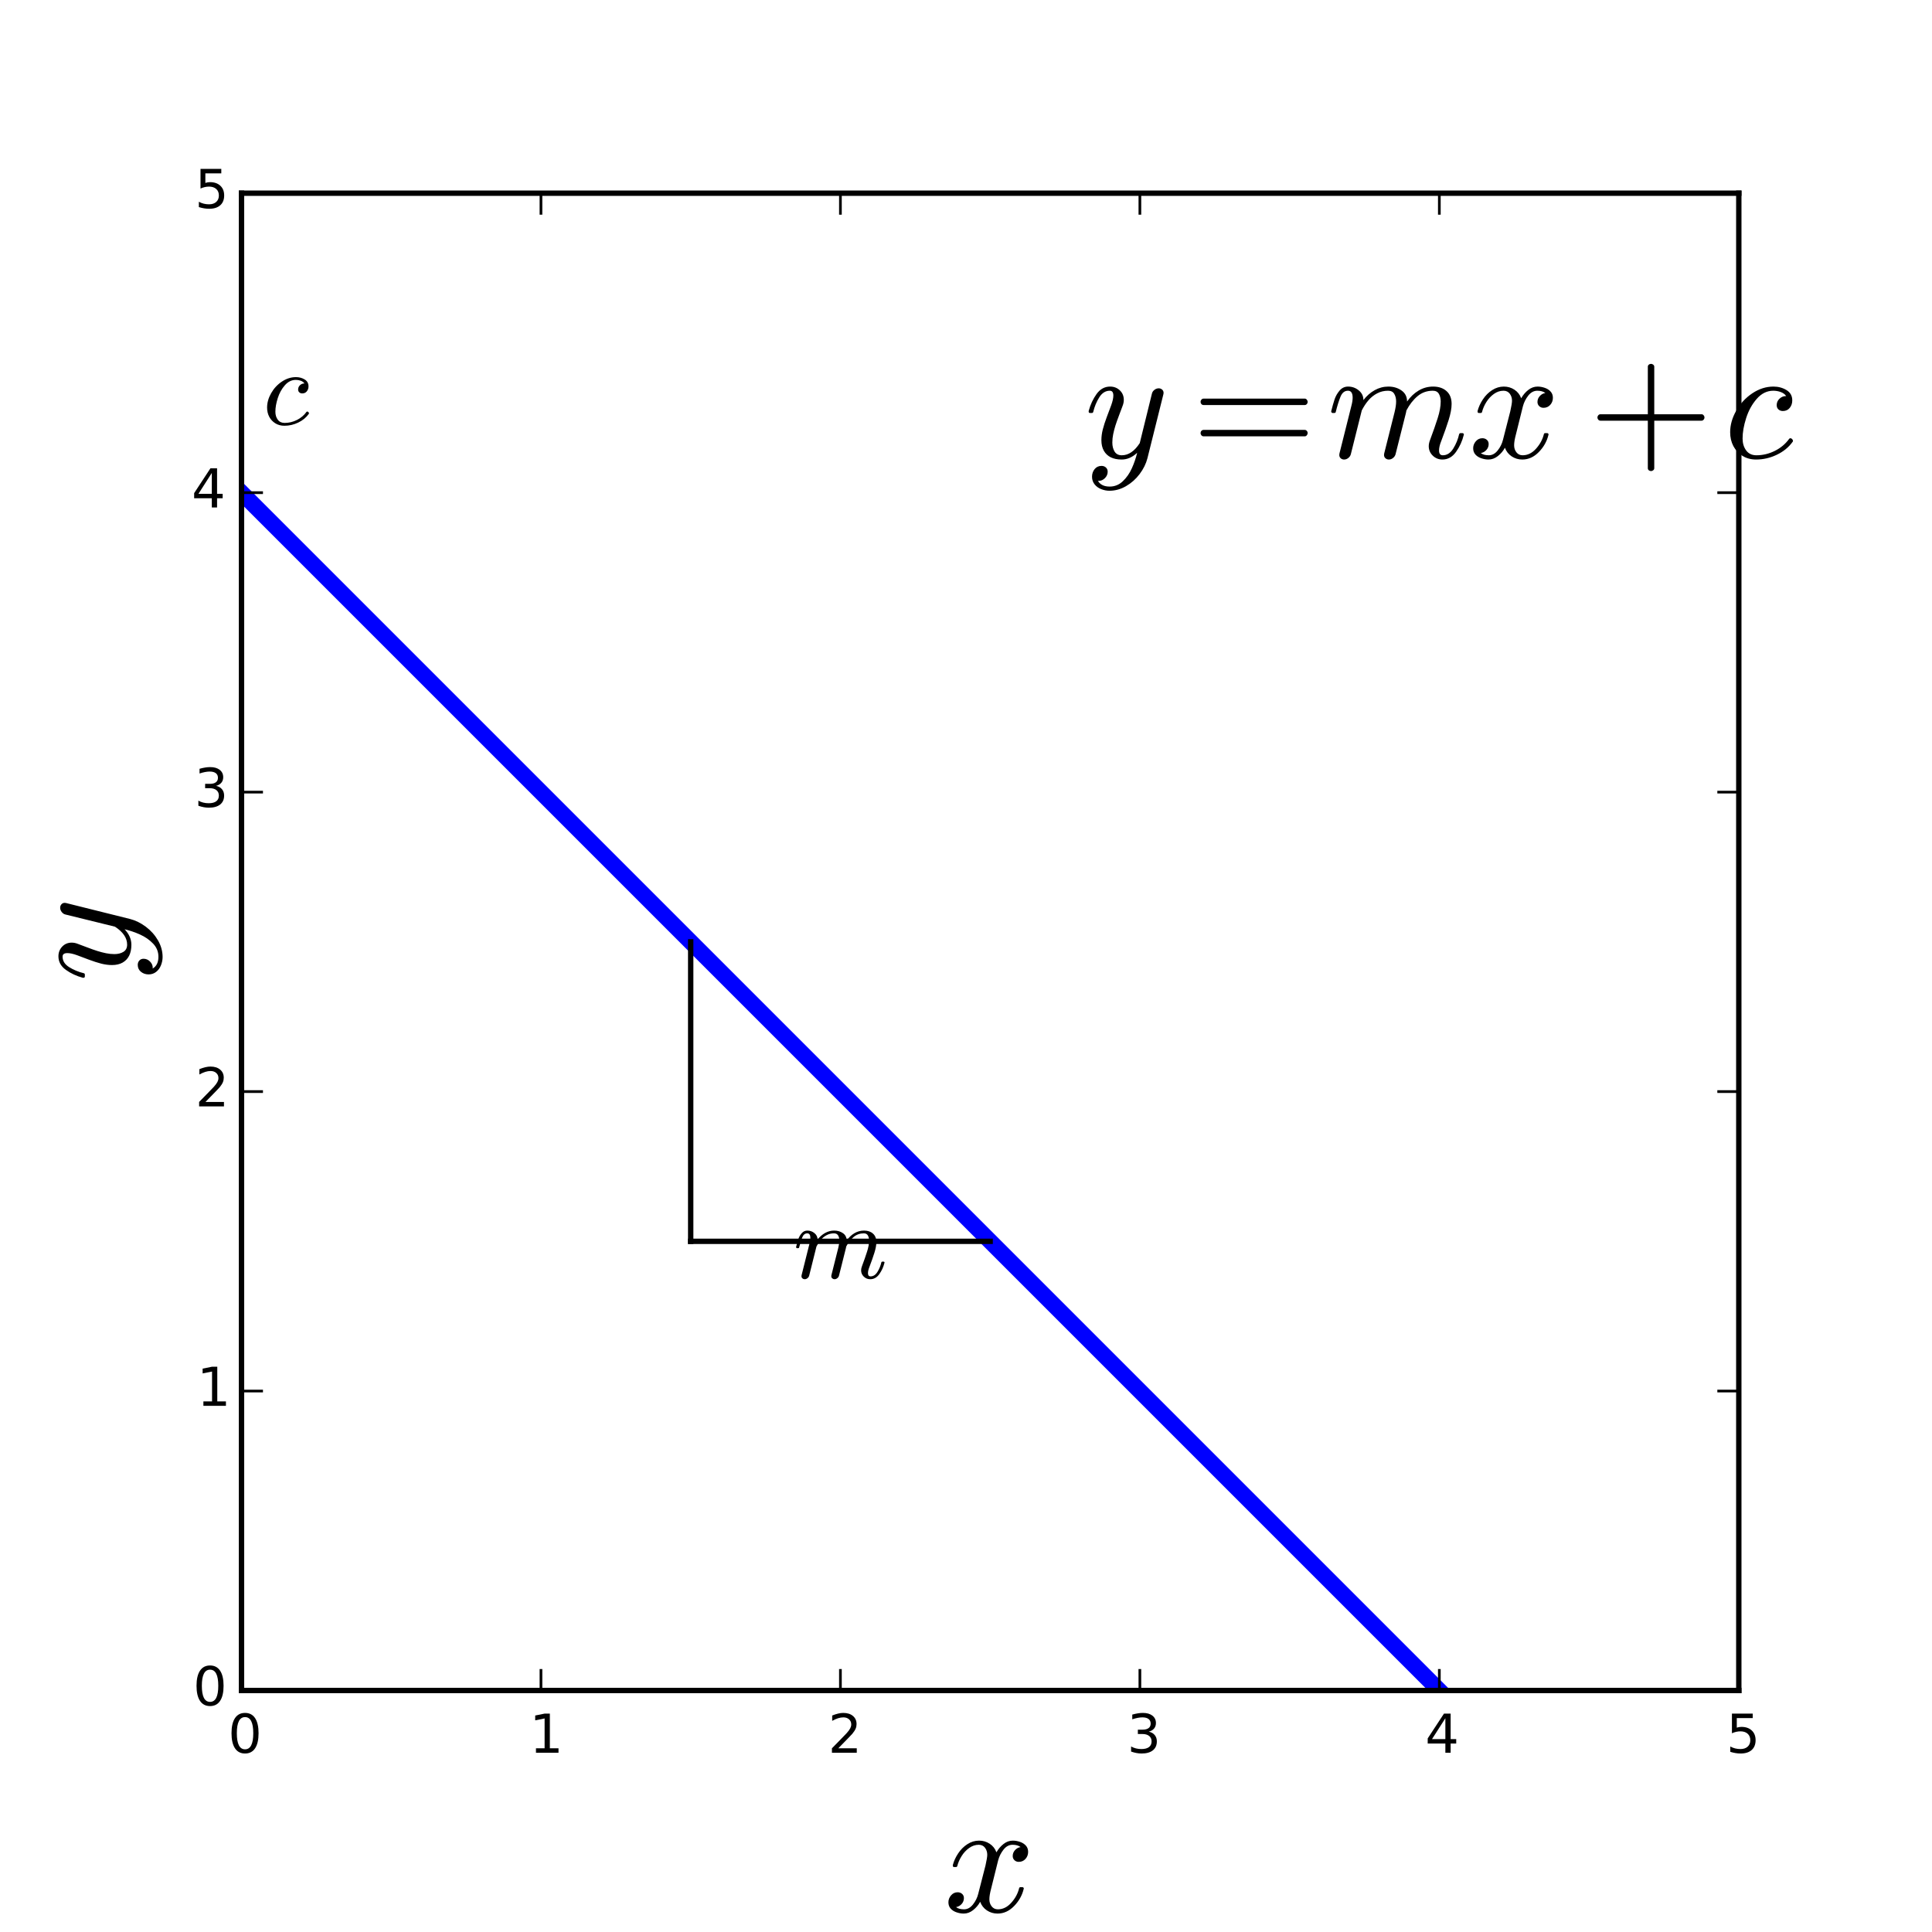
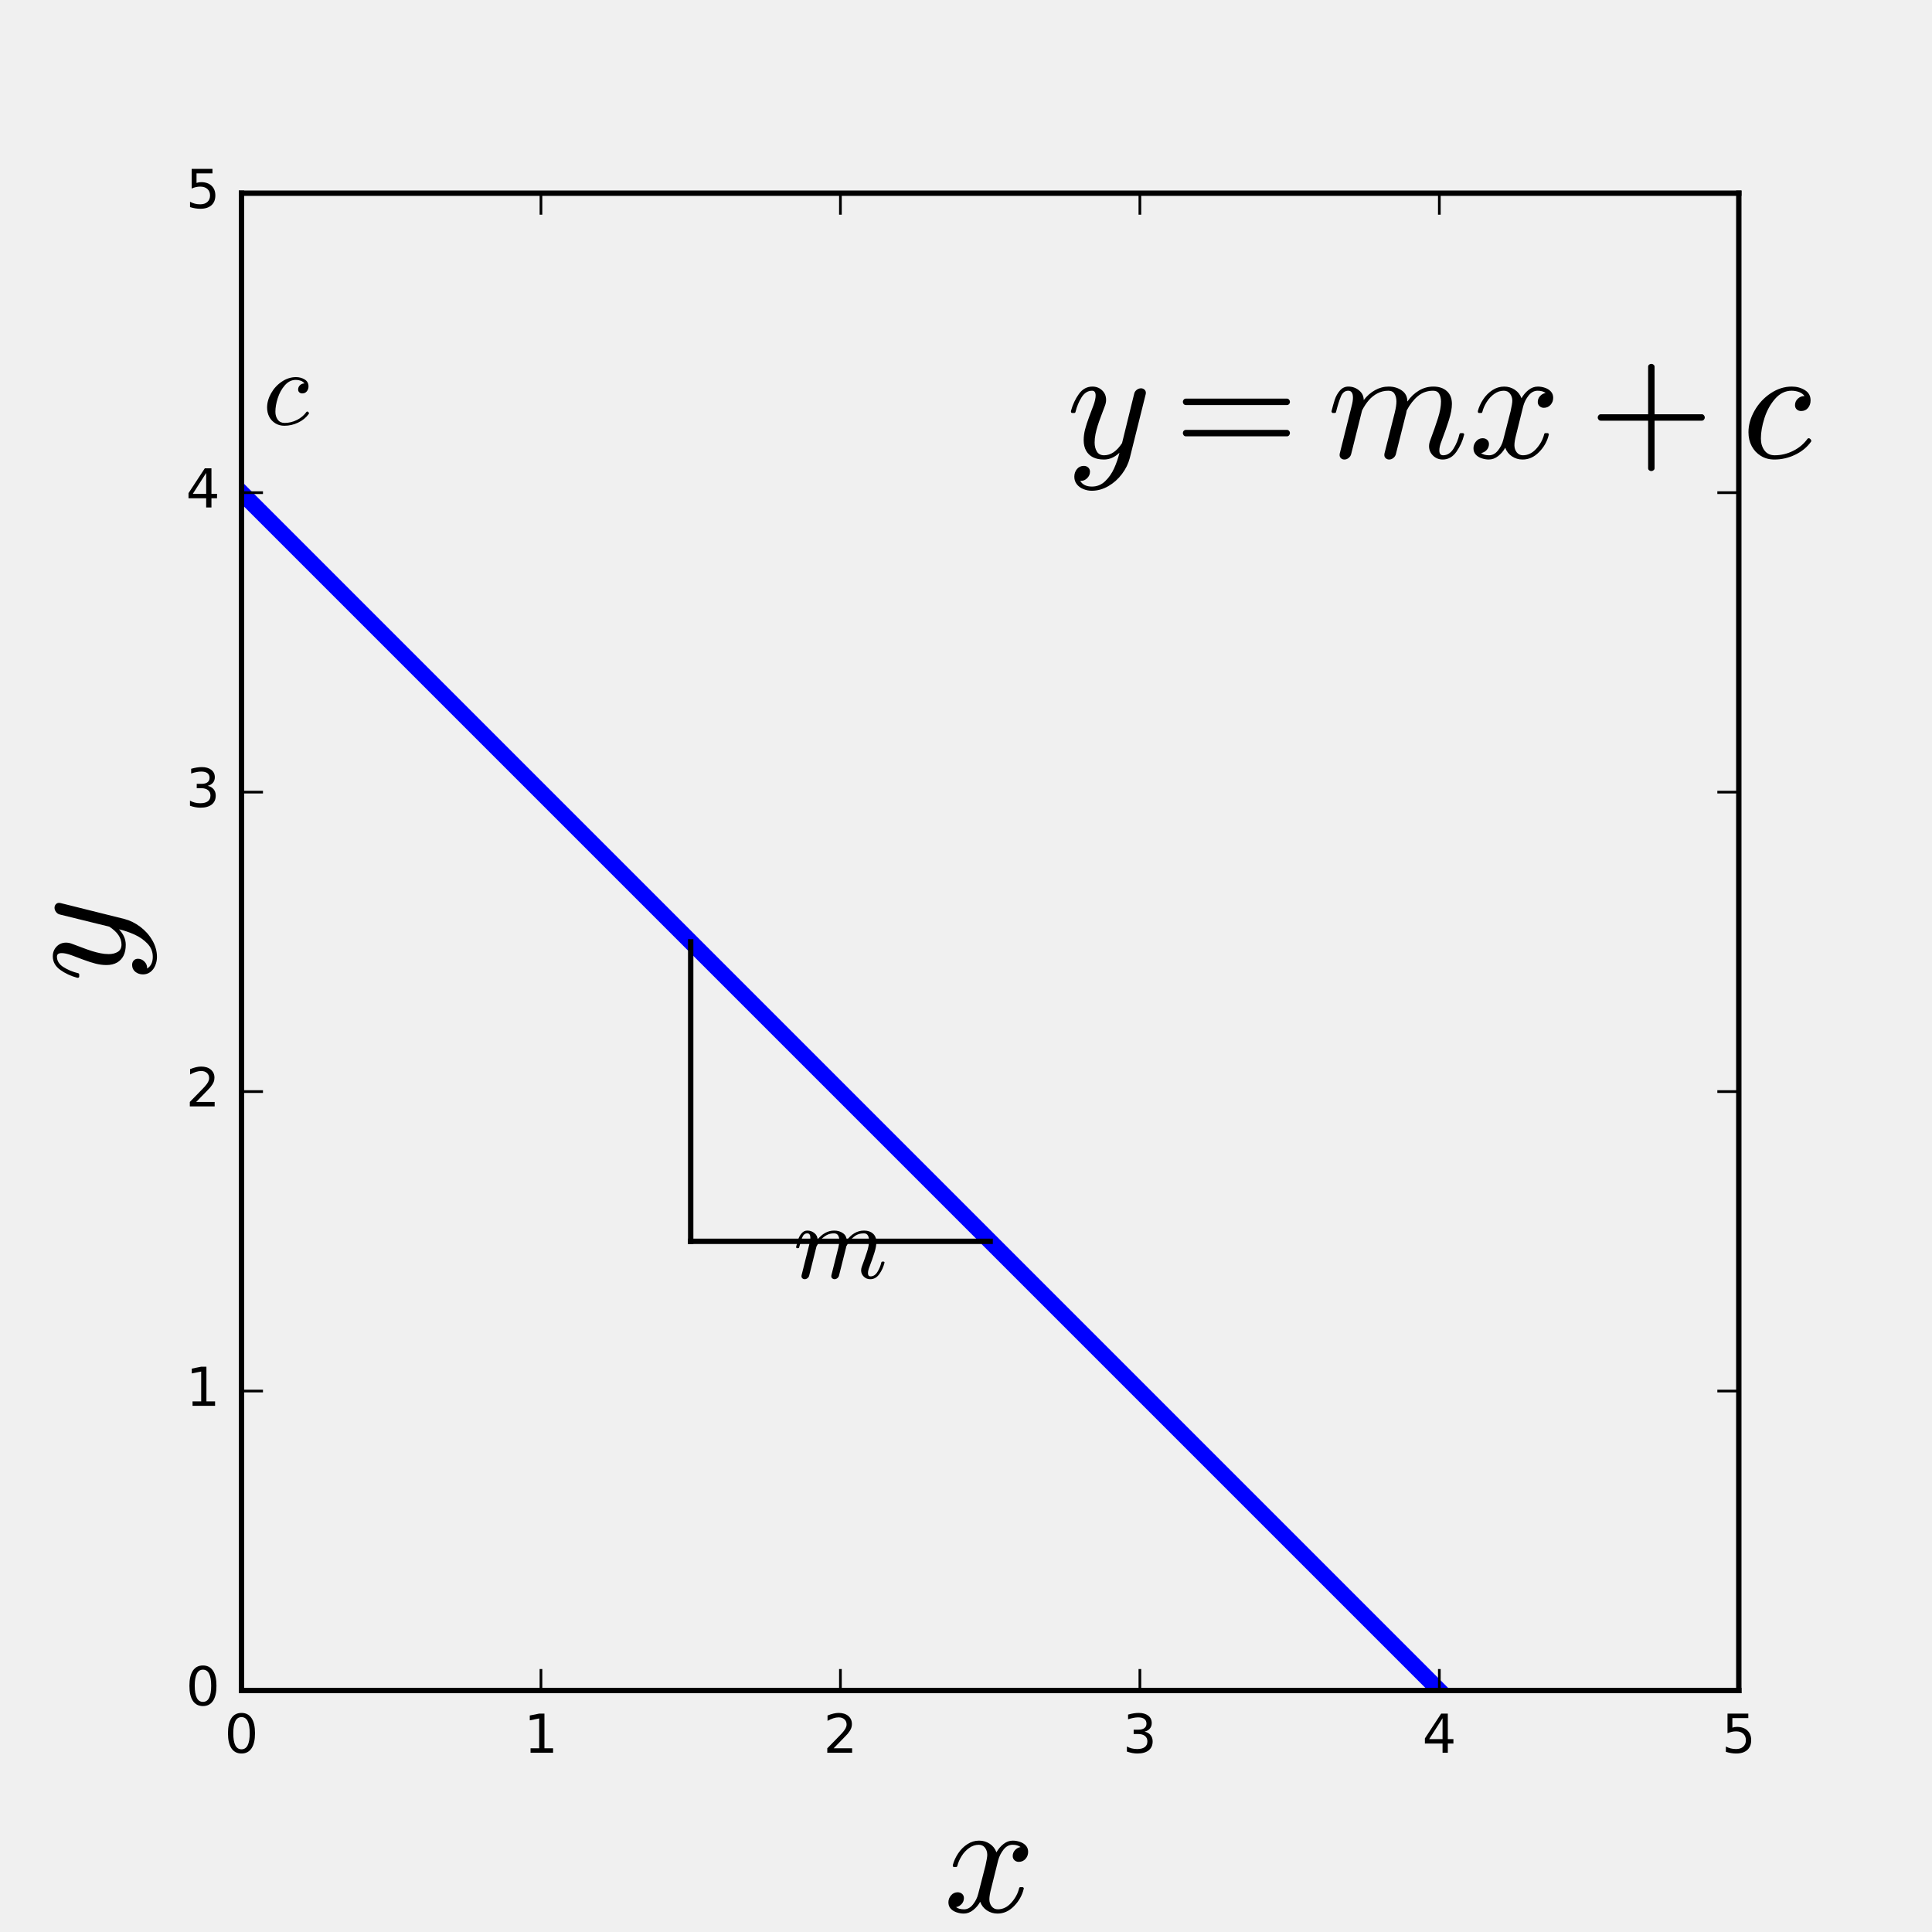
<svg xmlns="http://www.w3.org/2000/svg" xmlns:xlink="http://www.w3.org/1999/xlink" height="360pt" version="1.1" viewBox="0 0 360 360" width="360pt">
  <defs>
    <style type="text/css">
- *{stroke-linecap:butt;stroke-linejoin:round;}
+ *{stroke-linecap:butt;stroke-linejoin:round;stroke-miterlimit:100000;}
  </style>
  </defs>
  <g id="figure_1">
    <g id="patch_1">
-       <path d=" M0 360 L360 360 L360 0 L0 0 z " style="fill:#ffffff;" />
+       <path d="M 0 360  L 360 360  L 360 0  L 0 0  L 0 360  z " style="fill:none;" />
    </g>
    <g id="axes_1">
      <g id="patch_2">
-         <path d=" M45 315 L324 315 L324 36 L45 36 z " style="fill:#ffffff;" />
+         <path d="M 45 315  L 324 315  L 324 36  L 45 36  L 45 315  z " style="fill:none;" />
      </g>
      <g id="line2d_1">
-         <path clip-path="url(#pd0c2820aef)" d=" M45 91.8 L314.2 361" style="fill:none;stroke:#0000ff;stroke-linecap:square;stroke-width:3;" />
+         <path clip-path="url(#pcf782be24f)" d="M 45 91.8  L 314.2 361  " style="fill:none;stroke:#0000ff;stroke-linecap:square;stroke-width:3.0;" />
      </g>
      <g id="line2d_2">
-         <path clip-path="url(#pd0c2820aef)" d=" M128.7 231.3 L184.5 231.3" style="fill:none;stroke:#000000;stroke-linecap:square;" />
+         <path clip-path="url(#pcf782be24f)" d="M 128.7 231.3  L 184.5 231.3  " style="fill:none;stroke:#000000;stroke-linecap:square;" />
      </g>
      <g id="line2d_3">
-         <path clip-path="url(#pd0c2820aef)" d=" M128.7 175.5 L128.7 231.3" style="fill:none;stroke:#000000;stroke-linecap:square;" />
+         <path clip-path="url(#pcf782be24f)" d="M 128.7 175.5  L 128.7 231.3  " style="fill:none;stroke:#000000;stroke-linecap:square;" />
      </g>
      <g id="patch_3">
-         <path d=" M45 315 L45 36" style="fill:none;stroke:#000000;stroke-linecap:square;stroke-linejoin:miter;" />
+         <path d="M 45 315  L 324 315  " style="fill:none;stroke:#000000;stroke-linecap:square;stroke-linejoin:miter;" />
      </g>
      <g id="patch_4">
-         <path d=" M324 315 L324 36" style="fill:none;stroke:#000000;stroke-linecap:square;stroke-linejoin:miter;" />
+         <path d="M 324 315  L 324 36  " style="fill:none;stroke:#000000;stroke-linecap:square;stroke-linejoin:miter;" />
      </g>
      <g id="patch_5">
-         <path d=" M45 36 L324 36" style="fill:none;stroke:#000000;stroke-linecap:square;stroke-linejoin:miter;" />
+         <path d="M 45 36  L 324 36  " style="fill:none;stroke:#000000;stroke-linecap:square;stroke-linejoin:miter;" />
      </g>
      <g id="patch_6">
-         <path d=" M45 315 L324 315" style="fill:none;stroke:#000000;stroke-linecap:square;stroke-linejoin:miter;" />
+         <path d="M 45 315  L 45 36  " style="fill:none;stroke:#000000;stroke-linecap:square;stroke-linejoin:miter;" />
      </g>
      <g id="matplotlib.axis_1">
        <g id="xtick_1">
          <g id="line2d_4">
            <defs>
-               <path d=" M0 0 L0 -4" id="mc7db9fdffb" style="stroke:#000000;stroke-width:0.5;" />
-             </defs>
-             <g>
-               <use style="stroke:#000000;stroke-width:0.5;" x="45.0" xlink:href="#mc7db9fdffb" y="315.0" />
+               <path d="M 0 0  L 0 -4  " id="meb23b47ac5" style="stroke:#000000;stroke-width:0.5;" />
+             </defs>
+             <g>
+               <use style="stroke:#000000;stroke-width:0.5;" x="45.0" xlink:href="#meb23b47ac5" y="315.0" />
            </g>
          </g>
          <g id="line2d_5">
            <defs>
-               <path d=" M0 0 L0 4" id="m5a7d422ac3" style="stroke:#000000;stroke-width:0.5;" />
-             </defs>
-             <g>
-               <use style="stroke:#000000;stroke-width:0.5;" x="45.0" xlink:href="#m5a7d422ac3" y="36.0" />
+               <path d="M 0 0  L 0 4  " id="m208909bb29" style="stroke:#000000;stroke-width:0.5;" />
+             </defs>
+             <g>
+               <use style="stroke:#000000;stroke-width:0.5;" x="45.0" xlink:href="#m208909bb29" y="36.0" />
            </g>
          </g>
          <g id="text_1">
            <defs>
-               <path d=" M31.781 66.406 Q24.172 66.406 20.328 58.906 Q16.5 51.422 16.5 36.375 Q16.5 21.391 20.328 13.891 Q24.172 6.391 31.781 6.391 Q39.453 6.391 43.281 13.891 Q47.125 21.391 47.125 36.375 Q47.125 51.422 43.281 58.906 Q39.453 66.406 31.781 66.406 M31.781 74.219 Q44.047 74.219 50.516 64.516 Q56.984 54.828 56.984 36.375 Q56.984 17.969 50.516 8.266 Q44.047 -1.422 31.781 -1.422 Q19.531 -1.422 13.062 8.266 Q6.594 17.969 6.594 36.375 Q6.594 54.828 13.062 64.516 Q19.531 74.219 31.781 74.219" id="BitstreamVeraSans-Roman-30" />
-             </defs>
-             <g transform="translate(42.48047 326.5984)scale(0.1 -0.1)">
+               <path d="M 31.781 66.406  Q 24.172 66.406 20.328 58.906  Q 16.5 51.422 16.5 36.375  Q 16.5 21.391 20.328 13.891  Q 24.172 6.391 31.781 6.391  Q 39.453 6.391 43.281 13.891  Q 47.125 21.391 47.125 36.375  Q 47.125 51.422 43.281 58.906  Q 39.453 66.406 31.781 66.406  M 31.781 74.219  Q 44.047 74.219 50.516 64.516  Q 56.984 54.828 56.984 36.375  Q 56.984 17.969 50.516 8.266  Q 44.047 -1.422 31.781 -1.422  Q 19.531 -1.422 13.062 8.266  Q 6.594 17.969 6.594 36.375  Q 6.594 54.828 13.062 64.516  Q 19.531 74.219 31.781 74.219  " id="BitstreamVeraSans-Roman-30" />
+             </defs>
+             <g transform="translate(41.81875 326.5984)scale(0.1 -0.1)">
              <use xlink:href="#BitstreamVeraSans-Roman-30" />
            </g>
          </g>
        </g>
        <g id="xtick_2">
          <g id="line2d_6">
            <g>
-               <use style="stroke:#000000;stroke-width:0.5;" x="100.8" xlink:href="#mc7db9fdffb" y="315.0" />
+               <use style="stroke:#000000;stroke-width:0.5;" x="100.8" xlink:href="#meb23b47ac5" y="315.0" />
            </g>
          </g>
          <g id="line2d_7">
            <g>
-               <use style="stroke:#000000;stroke-width:0.5;" x="100.8" xlink:href="#m5a7d422ac3" y="36.0" />
+               <use style="stroke:#000000;stroke-width:0.5;" x="100.8" xlink:href="#m208909bb29" y="36.0" />
            </g>
          </g>
          <g id="text_2">
            <defs>
-               <path d=" M12.406 8.297 L28.516 8.297 L28.516 63.922 L10.984 60.406 L10.984 69.391 L28.422 72.906 L38.281 72.906 L38.281 8.297 L54.391 8.297 L54.391 0 L12.406 0 z " id="BitstreamVeraSans-Roman-31" />
-             </defs>
-             <g transform="translate(98.62969 326.5984)scale(0.1 -0.1)">
+               <path d="M 12.406 8.297  L 28.516 8.297  L 28.516 63.922  L 10.984 60.406  L 10.984 69.391  L 28.422 72.906  L 38.281 72.906  L 38.281 8.297  L 54.391 8.297  L 54.391 0  L 12.406 0  z " id="BitstreamVeraSans-Roman-31" />
+             </defs>
+             <g transform="translate(97.61875 326.5984)scale(0.1 -0.1)">
              <use xlink:href="#BitstreamVeraSans-Roman-31" />
            </g>
          </g>
        </g>
        <g id="xtick_3">
          <g id="line2d_8">
            <g>
-               <use style="stroke:#000000;stroke-width:0.5;" x="156.6" xlink:href="#mc7db9fdffb" y="315.0" />
+               <use style="stroke:#000000;stroke-width:0.5;" x="156.6" xlink:href="#meb23b47ac5" y="315.0" />
            </g>
          </g>
          <g id="line2d_9">
            <g>
-               <use style="stroke:#000000;stroke-width:0.5;" x="156.6" xlink:href="#m5a7d422ac3" y="36.0" />
+               <use style="stroke:#000000;stroke-width:0.5;" x="156.6" xlink:href="#m208909bb29" y="36.0" />
            </g>
          </g>
          <g id="text_3">
            <defs>
-               <path d=" M19.188 8.297 L53.609 8.297 L53.609 0 L7.328 0 L7.328 8.297 Q12.938 14.109 22.625 23.891 Q32.328 33.688 34.812 36.531 Q39.547 41.844 41.422 45.531 Q43.312 49.219 43.312 52.781 Q43.312 58.594 39.234 62.25 Q35.156 65.922 28.609 65.922 Q23.969 65.922 18.812 64.312 Q13.672 62.703 7.812 59.422 L7.812 69.391 Q13.766 71.781 18.938 73 Q24.125 74.219 28.422 74.219 Q39.75 74.219 46.484 68.547 Q53.219 62.891 53.219 53.422 Q53.219 48.922 51.531 44.891 Q49.859 40.875 45.406 35.406 Q44.188 33.984 37.641 27.219 Q31.109 20.453 19.188 8.297" id="BitstreamVeraSans-Roman-32" />
-             </defs>
-             <g transform="translate(154.2859 326.5984)scale(0.1 -0.1)">
+               <path d="M 19.188 8.297  L 53.609 8.297  L 53.609 0  L 7.328 0  L 7.328 8.297  Q 12.938 14.109 22.625 23.891  Q 32.328 33.688 34.812 36.531  Q 39.547 41.844 41.422 45.531  Q 43.312 49.219 43.312 52.781  Q 43.312 58.594 39.234 62.25  Q 35.156 65.922 28.609 65.922  Q 23.969 65.922 18.812 64.312  Q 13.672 62.703 7.812 59.422  L 7.812 69.391  Q 13.766 71.781 18.938 73  Q 24.125 74.219 28.422 74.219  Q 39.75 74.219 46.484 68.547  Q 53.219 62.891 53.219 53.422  Q 53.219 48.922 51.531 44.891  Q 49.859 40.875 45.406 35.406  Q 44.188 33.984 37.641 27.219  Q 31.109 20.453 19.188 8.297  " id="BitstreamVeraSans-Roman-32" />
+             </defs>
+             <g transform="translate(153.4187 326.5984)scale(0.1 -0.1)">
              <use xlink:href="#BitstreamVeraSans-Roman-32" />
            </g>
          </g>
        </g>
        <g id="xtick_4">
          <g id="line2d_10">
            <g>
-               <use style="stroke:#000000;stroke-width:0.5;" x="212.4" xlink:href="#mc7db9fdffb" y="315.0" />
+               <use style="stroke:#000000;stroke-width:0.5;" x="212.4" xlink:href="#meb23b47ac5" y="315.0" />
            </g>
          </g>
          <g id="line2d_11">
            <g>
-               <use style="stroke:#000000;stroke-width:0.5;" x="212.4" xlink:href="#m5a7d422ac3" y="36.0" />
+               <use style="stroke:#000000;stroke-width:0.5;" x="212.4" xlink:href="#m208909bb29" y="36.0" />
            </g>
          </g>
          <g id="text_4">
            <defs>
-               <path d=" M40.578 39.312 Q47.656 37.797 51.625 33 Q55.609 28.219 55.609 21.188 Q55.609 10.406 48.188 4.484 Q40.766 -1.422 27.094 -1.422 Q22.516 -1.422 17.656 -0.516 Q12.797 0.391 7.625 2.203 L7.625 11.719 Q11.719 9.328 16.594 8.109 Q21.484 6.891 26.812 6.891 Q36.078 6.891 40.938 10.547 Q45.797 14.203 45.797 21.188 Q45.797 27.641 41.281 31.266 Q36.766 34.906 28.719 34.906 L20.219 34.906 L20.219 43.016 L29.109 43.016 Q36.375 43.016 40.234 45.922 Q44.094 48.828 44.094 54.297 Q44.094 59.906 40.109 62.906 Q36.141 65.922 28.719 65.922 Q24.656 65.922 20.016 65.031 Q15.375 64.156 9.812 62.312 L9.812 71.094 Q15.438 72.656 20.344 73.438 Q25.25 74.219 29.594 74.219 Q40.828 74.219 47.359 69.109 Q53.906 64.016 53.906 55.328 Q53.906 49.266 50.438 45.094 Q46.969 40.922 40.578 39.312" id="BitstreamVeraSans-Roman-33" />
-             </defs>
-             <g transform="translate(210.0008 326.5984)scale(0.1 -0.1)">
+               <path d="M 40.578 39.312  Q 47.656 37.797 51.625 33  Q 55.609 28.219 55.609 21.188  Q 55.609 10.406 48.188 4.484  Q 40.766 -1.422 27.094 -1.422  Q 22.516 -1.422 17.656 -0.516  Q 12.797 0.391 7.625 2.203  L 7.625 11.719  Q 11.719 9.328 16.594 8.109  Q 21.484 6.891 26.812 6.891  Q 36.078 6.891 40.938 10.547  Q 45.797 14.203 45.797 21.188  Q 45.797 27.641 41.281 31.266  Q 36.766 34.906 28.719 34.906  L 20.219 34.906  L 20.219 43.016  L 29.109 43.016  Q 36.375 43.016 40.234 45.922  Q 44.094 48.828 44.094 54.297  Q 44.094 59.906 40.109 62.906  Q 36.141 65.922 28.719 65.922  Q 24.656 65.922 20.016 65.031  Q 15.375 64.156 9.812 62.312  L 9.812 71.094  Q 15.438 72.656 20.344 73.438  Q 25.25 74.219 29.594 74.219  Q 40.828 74.219 47.359 69.109  Q 53.906 64.016 53.906 55.328  Q 53.906 49.266 50.438 45.094  Q 46.969 40.922 40.578 39.312  " id="BitstreamVeraSans-Roman-33" />
+             </defs>
+             <g transform="translate(209.2188 326.5984)scale(0.1 -0.1)">
              <use xlink:href="#BitstreamVeraSans-Roman-33" />
            </g>
          </g>
        </g>
        <g id="xtick_5">
          <g id="line2d_12">
            <g>
-               <use style="stroke:#000000;stroke-width:0.5;" x="268.2" xlink:href="#mc7db9fdffb" y="315.0" />
+               <use style="stroke:#000000;stroke-width:0.5;" x="268.2" xlink:href="#meb23b47ac5" y="315.0" />
            </g>
          </g>
          <g id="line2d_13">
            <g>
-               <use style="stroke:#000000;stroke-width:0.5;" x="268.2" xlink:href="#m5a7d422ac3" y="36.0" />
+               <use style="stroke:#000000;stroke-width:0.5;" x="268.2" xlink:href="#m208909bb29" y="36.0" />
            </g>
          </g>
          <g id="text_5">
            <defs>
-               <path d=" M37.797 64.312 L12.891 25.391 L37.797 25.391 z  M35.203 72.906 L47.609 72.906 L47.609 25.391 L58.016 25.391 L58.016 17.188 L47.609 17.188 L47.609 0 L37.797 0 L37.797 17.188 L4.891 17.188 L4.891 26.703 z " id="BitstreamVeraSans-Roman-34" />
-             </defs>
-             <g transform="translate(265.5437 326.5984)scale(0.1 -0.1)">
+               <path d="M 37.797 64.312  L 12.891 25.391  L 37.797 25.391  z M 35.203 72.906  L 47.609 72.906  L 47.609 25.391  L 58.016 25.391  L 58.016 17.188  L 47.609 17.188  L 47.609 0  L 37.797 0  L 37.797 17.188  L 4.891 17.188  L 4.891 26.703  z " id="BitstreamVeraSans-Roman-34" />
+             </defs>
+             <g transform="translate(265.0188 326.5984)scale(0.1 -0.1)">
              <use xlink:href="#BitstreamVeraSans-Roman-34" />
            </g>
          </g>
        </g>
        <g id="xtick_6">
          <g id="line2d_14">
            <g>
-               <use style="stroke:#000000;stroke-width:0.5;" x="324.0" xlink:href="#mc7db9fdffb" y="315.0" />
+               <use style="stroke:#000000;stroke-width:0.5;" x="324.0" xlink:href="#meb23b47ac5" y="315.0" />
            </g>
          </g>
          <g id="line2d_15">
            <g>
-               <use style="stroke:#000000;stroke-width:0.5;" x="324.0" xlink:href="#m5a7d422ac3" y="36.0" />
+               <use style="stroke:#000000;stroke-width:0.5;" x="324.0" xlink:href="#m208909bb29" y="36.0" />
            </g>
          </g>
          <g id="text_6">
            <defs>
-               <path d=" M10.797 72.906 L49.516 72.906 L49.516 64.594 L19.828 64.594 L19.828 46.734 Q21.969 47.469 24.109 47.828 Q26.266 48.188 28.422 48.188 Q40.625 48.188 47.75 41.5 Q54.891 34.812 54.891 23.391 Q54.891 11.625 47.562 5.094 Q40.234 -1.422 26.906 -1.422 Q22.312 -1.422 17.547 -0.641 Q12.797 0.141 7.719 1.703 L7.719 11.625 Q12.109 9.234 16.797 8.062 Q21.484 6.891 26.703 6.891 Q35.156 6.891 40.078 11.328 Q45.016 15.766 45.016 23.391 Q45.016 31 40.078 35.438 Q35.156 39.891 26.703 39.891 Q22.75 39.891 18.812 39.016 Q14.891 38.141 10.797 36.281 z " id="BitstreamVeraSans-Roman-35" />
-             </defs>
-             <g transform="translate(321.6414 326.5984)scale(0.1 -0.1)">
+               <path d="M 10.797 72.906  L 49.516 72.906  L 49.516 64.594  L 19.828 64.594  L 19.828 46.734  Q 21.969 47.469 24.109 47.828  Q 26.266 48.188 28.422 48.188  Q 40.625 48.188 47.75 41.5  Q 54.891 34.812 54.891 23.391  Q 54.891 11.625 47.562 5.094  Q 40.234 -1.422 26.906 -1.422  Q 22.312 -1.422 17.547 -0.641  Q 12.797 0.141 7.719 1.703  L 7.719 11.625  Q 12.109 9.234 16.797 8.062  Q 21.484 6.891 26.703 6.891  Q 35.156 6.891 40.078 11.328  Q 45.016 15.766 45.016 23.391  Q 45.016 31 40.078 35.438  Q 35.156 39.891 26.703 39.891  Q 22.75 39.891 18.812 39.016  Q 14.891 38.141 10.797 36.281  z " id="BitstreamVeraSans-Roman-35" />
+             </defs>
+             <g transform="translate(320.8188 326.5984)scale(0.1 -0.1)">
              <use xlink:href="#BitstreamVeraSans-Roman-35" />
            </g>
          </g>
        </g>
        <g id="text_7">
          <defs>
-             <path d=" M7.812 2.875 Q9.578 1.516 12.797 1.516 Q15.922 1.516 18.312 4.516 Q20.703 7.516 21.578 11.078 L26.125 28.812 Q27.203 33.641 27.203 35.406 Q27.203 37.891 25.812 39.75 Q24.422 41.609 21.922 41.609 Q18.75 41.609 15.969 39.625 Q13.188 37.641 11.281 34.594 Q9.375 31.547 8.594 28.422 Q8.406 27.781 7.812 27.781 L6.594 27.781 Q5.812 27.781 5.812 28.719 L5.812 29 Q6.781 32.719 9.125 36.25 Q11.469 39.797 14.859 41.984 Q18.266 44.188 22.125 44.188 Q25.781 44.188 28.734 42.234 Q31.688 40.281 32.906 36.922 Q34.625 39.984 37.281 42.078 Q39.938 44.188 43.109 44.188 Q45.266 44.188 47.5 43.422 Q49.75 42.672 51.172 41.109 Q52.594 39.547 52.594 37.203 Q52.594 34.672 50.953 32.828 Q49.312 31 46.781 31 Q45.172 31 44.094 32.031 Q43.016 33.062 43.016 34.625 Q43.016 36.719 44.453 38.297 Q45.906 39.891 47.906 40.188 Q46.094 41.609 42.922 41.609 Q39.703 41.609 37.328 38.625 Q34.969 35.641 33.984 31.984 L29.594 14.312 Q28.516 10.297 28.516 7.719 Q28.516 5.172 29.953 3.344 Q31.391 1.516 33.797 1.516 Q38.484 1.516 42.156 5.641 Q45.844 9.766 47.016 14.703 Q47.219 15.281 47.797 15.281 L49.031 15.281 Q49.422 15.281 49.656 15.016 Q49.906 14.75 49.906 14.406 Q49.906 14.312 49.812 14.109 Q48.391 8.156 43.844 3.516 Q39.312 -1.125 33.594 -1.125 Q29.938 -1.125 26.984 0.844 Q24.031 2.828 22.797 6.203 Q21.234 3.266 18.469 1.062 Q15.719 -1.125 12.594 -1.125 Q10.453 -1.125 8.172 -0.359 Q5.906 0.391 4.484 1.953 Q3.078 3.516 3.078 5.906 Q3.078 8.25 4.703 10.172 Q6.344 12.109 8.797 12.109 Q10.453 12.109 11.578 11.109 Q12.703 10.109 12.703 8.5 Q12.703 6.391 11.297 4.828 Q9.906 3.266 7.812 2.875" id="Cmmi10-78" />
+             <path d="M 7.812 2.875  Q 9.578 1.516 12.797 1.516  Q 15.922 1.516 18.312 4.516  Q 20.703 7.516 21.578 11.078  L 26.125 28.812  Q 27.203 33.641 27.203 35.406  Q 27.203 37.891 25.812 39.75  Q 24.422 41.609 21.922 41.609  Q 18.75 41.609 15.969 39.625  Q 13.188 37.641 11.281 34.594  Q 9.375 31.547 8.594 28.422  Q 8.406 27.781 7.812 27.781  L 6.594 27.781  Q 5.812 27.781 5.812 28.719  L 5.812 29  Q 6.781 32.719 9.125 36.25  Q 11.469 39.797 14.859 41.984  Q 18.266 44.188 22.125 44.188  Q 25.781 44.188 28.734 42.234  Q 31.688 40.281 32.906 36.922  Q 34.625 39.984 37.281 42.078  Q 39.938 44.188 43.109 44.188  Q 45.266 44.188 47.5 43.422  Q 49.75 42.672 51.172 41.109  Q 52.594 39.547 52.594 37.203  Q 52.594 34.672 50.953 32.828  Q 49.312 31 46.781 31  Q 45.172 31 44.094 32.031  Q 43.016 33.062 43.016 34.625  Q 43.016 36.719 44.453 38.297  Q 45.906 39.891 47.906 40.188  Q 46.094 41.609 42.922 41.609  Q 39.703 41.609 37.328 38.625  Q 34.969 35.641 33.984 31.984  L 29.594 14.312  Q 28.516 10.297 28.516 7.719  Q 28.516 5.172 29.953 3.344  Q 31.391 1.516 33.797 1.516  Q 38.484 1.516 42.156 5.641  Q 45.844 9.766 47.016 14.703  Q 47.219 15.281 47.797 15.281  L 49.031 15.281  Q 49.422 15.281 49.656 15.016  Q 49.906 14.75 49.906 14.406  Q 49.906 14.312 49.812 14.109  Q 48.391 8.156 43.844 3.516  Q 39.312 -1.125 33.594 -1.125  Q 29.938 -1.125 26.984 0.844  Q 24.031 2.828 22.797 6.203  Q 21.234 3.266 18.469 1.062  Q 15.719 -1.125 12.594 -1.125  Q 10.453 -1.125 8.172 -0.359  Q 5.906 0.391 4.484 1.953  Q 3.078 3.516 3.078 5.906  Q 3.078 8.25 4.703 10.172  Q 6.344 12.109 8.797 12.109  Q 10.453 12.109 11.578 11.109  Q 12.703 10.109 12.703 8.5  Q 12.703 6.391 11.297 4.828  Q 9.906 3.266 7.812 2.875  " id="Cmmi10-78" />
          </defs>
          <g transform="translate(175.8 356.4734)scale(0.3 -0.3)">
            <use transform="translate(0.0 0.8125)" xlink:href="#Cmmi10-78" />
          </g>
        </g>
      </g>
      <g id="matplotlib.axis_2">
        <g id="ytick_1">
          <g id="line2d_16">
            <defs>
-               <path d=" M0 0 L4 0" id="md7965d1ba0" style="stroke:#000000;stroke-width:0.5;" />
-             </defs>
-             <g>
-               <use style="stroke:#000000;stroke-width:0.5;" x="45.0" xlink:href="#md7965d1ba0" y="315.0" />
+               <path d="M 0 0  L 4 0  " id="m77d105b877" style="stroke:#000000;stroke-width:0.5;" />
+             </defs>
+             <g>
+               <use style="stroke:#000000;stroke-width:0.5;" x="45.0" xlink:href="#m77d105b877" y="315.0" />
            </g>
          </g>
          <g id="line2d_17">
            <defs>
-               <path d=" M0 0 L-4 0" id="md9a1c1a7cd" style="stroke:#000000;stroke-width:0.5;" />
-             </defs>
-             <g>
-               <use style="stroke:#000000;stroke-width:0.5;" x="324.0" xlink:href="#md9a1c1a7cd" y="315.0" />
+               <path d="M 0 0  L -4 0  " id="m6edfdce8c3" style="stroke:#000000;stroke-width:0.5;" />
+             </defs>
+             <g>
+               <use style="stroke:#000000;stroke-width:0.5;" x="324.0" xlink:href="#m6edfdce8c3" y="315.0" />
            </g>
          </g>
          <g id="text_8">
-             <g transform="translate(35.96094 317.7594)scale(0.1 -0.1)">
+             <g transform="translate(34.6375 317.7594)scale(0.1 -0.1)">
              <use xlink:href="#BitstreamVeraSans-Roman-30" />
            </g>
          </g>
        </g>
        <g id="ytick_2">
          <g id="line2d_18">
            <g>
-               <use style="stroke:#000000;stroke-width:0.5;" x="45.0" xlink:href="#md7965d1ba0" y="259.2" />
+               <use style="stroke:#000000;stroke-width:0.5;" x="45.0" xlink:href="#m77d105b877" y="259.2" />
            </g>
          </g>
          <g id="line2d_19">
            <g>
-               <use style="stroke:#000000;stroke-width:0.5;" x="324.0" xlink:href="#md9a1c1a7cd" y="259.2" />
+               <use style="stroke:#000000;stroke-width:0.5;" x="324.0" xlink:href="#m6edfdce8c3" y="259.2" />
            </g>
          </g>
          <g id="text_9">
-             <g transform="translate(36.65937 261.9594)scale(0.1 -0.1)">
+             <g transform="translate(34.6375 261.9594)scale(0.1 -0.1)">
              <use xlink:href="#BitstreamVeraSans-Roman-31" />
            </g>
          </g>
        </g>
        <g id="ytick_3">
          <g id="line2d_20">
            <g>
-               <use style="stroke:#000000;stroke-width:0.5;" x="45.0" xlink:href="#md7965d1ba0" y="203.4" />
+               <use style="stroke:#000000;stroke-width:0.5;" x="45.0" xlink:href="#m77d105b877" y="203.4" />
            </g>
          </g>
          <g id="line2d_21">
            <g>
-               <use style="stroke:#000000;stroke-width:0.5;" x="324.0" xlink:href="#md9a1c1a7cd" y="203.4" />
+               <use style="stroke:#000000;stroke-width:0.5;" x="324.0" xlink:href="#m6edfdce8c3" y="203.4" />
            </g>
          </g>
          <g id="text_10">
-             <g transform="translate(36.37188 206.1594)scale(0.1 -0.1)">
+             <g transform="translate(34.6375 206.1594)scale(0.1 -0.1)">
              <use xlink:href="#BitstreamVeraSans-Roman-32" />
            </g>
          </g>
        </g>
        <g id="ytick_4">
          <g id="line2d_22">
            <g>
-               <use style="stroke:#000000;stroke-width:0.5;" x="45.0" xlink:href="#md7965d1ba0" y="147.6" />
+               <use style="stroke:#000000;stroke-width:0.5;" x="45.0" xlink:href="#m77d105b877" y="147.6" />
            </g>
          </g>
          <g id="line2d_23">
            <g>
-               <use style="stroke:#000000;stroke-width:0.5;" x="324.0" xlink:href="#md9a1c1a7cd" y="147.6" />
+               <use style="stroke:#000000;stroke-width:0.5;" x="324.0" xlink:href="#m6edfdce8c3" y="147.6" />
            </g>
          </g>
          <g id="text_11">
-             <g transform="translate(36.20156 150.3594)scale(0.1 -0.1)">
+             <g transform="translate(34.6375 150.3594)scale(0.1 -0.1)">
              <use xlink:href="#BitstreamVeraSans-Roman-33" />
            </g>
          </g>
        </g>
        <g id="ytick_5">
          <g id="line2d_24">
            <g>
-               <use style="stroke:#000000;stroke-width:0.5;" x="45.0" xlink:href="#md7965d1ba0" y="91.8" />
+               <use style="stroke:#000000;stroke-width:0.5;" x="45.0" xlink:href="#m77d105b877" y="91.8" />
            </g>
          </g>
          <g id="line2d_25">
            <g>
-               <use style="stroke:#000000;stroke-width:0.5;" x="324.0" xlink:href="#md9a1c1a7cd" y="91.8" />
+               <use style="stroke:#000000;stroke-width:0.5;" x="324.0" xlink:href="#m6edfdce8c3" y="91.8" />
            </g>
          </g>
          <g id="text_12">
-             <g transform="translate(35.6875 94.55938)scale(0.1 -0.1)">
+             <g transform="translate(34.6375 94.55938)scale(0.1 -0.1)">
              <use xlink:href="#BitstreamVeraSans-Roman-34" />
            </g>
          </g>
        </g>
        <g id="ytick_6">
          <g id="line2d_26">
            <g>
-               <use style="stroke:#000000;stroke-width:0.5;" x="45.0" xlink:href="#md7965d1ba0" y="36.0" />
+               <use style="stroke:#000000;stroke-width:0.5;" x="45.0" xlink:href="#m77d105b877" y="36.0" />
            </g>
          </g>
          <g id="line2d_27">
            <g>
-               <use style="stroke:#000000;stroke-width:0.5;" x="324.0" xlink:href="#md9a1c1a7cd" y="36.0" />
+               <use style="stroke:#000000;stroke-width:0.5;" x="324.0" xlink:href="#m6edfdce8c3" y="36.0" />
            </g>
          </g>
          <g id="text_13">
-             <g transform="translate(36.28281 38.75937)scale(0.1 -0.1)">
+             <g transform="translate(34.6375 38.75937)scale(0.1 -0.1)">
              <use xlink:href="#BitstreamVeraSans-Roman-35" />
            </g>
          </g>
        </g>
        <g id="text_14">
          <defs>
-             <path d=" M8.406 -14.312 Q10.5 -17.922 15.719 -17.922 Q20.453 -17.922 23.922 -14.594 Q27.391 -11.281 29.516 -6.562 Q31.641 -1.859 32.812 3.078 Q28.375 -1.125 23.188 -1.125 Q19.234 -1.125 16.453 0.234 Q13.672 1.609 12.125 4.312 Q10.594 7.031 10.594 10.891 Q10.594 14.156 11.469 17.594 Q12.359 21.047 13.938 25.266 Q15.531 29.5 16.703 32.625 Q18.016 36.281 18.016 38.625 Q18.016 41.609 15.828 41.609 Q11.859 41.609 9.297 37.531 Q6.734 33.453 5.516 28.422 Q5.328 27.781 4.688 27.781 L3.516 27.781 Q2.688 27.781 2.688 28.719 L2.688 29 Q4.297 34.969 7.609 39.578 Q10.938 44.188 16.016 44.188 Q19.578 44.188 22.047 41.844 Q24.516 39.5 24.516 35.891 Q24.516 34.031 23.688 31.984 Q23.25 30.766 21.688 26.656 Q20.125 22.562 19.281 19.875 Q18.453 17.188 17.922 14.594 Q17.391 12.016 17.391 9.422 Q17.391 6.109 18.797 3.812 Q20.219 1.516 23.297 1.516 Q29.5 1.516 34.422 9.078 L42 39.891 Q42.328 41.219 43.547 42.156 Q44.781 43.109 46.188 43.109 Q47.406 43.109 48.312 42.328 Q49.219 41.547 49.219 40.281 Q49.219 39.703 49.125 39.5 L39.203 -0.297 Q37.891 -5.422 34.375 -10.109 Q30.859 -14.797 25.906 -17.656 Q20.953 -20.516 15.578 -20.516 Q12.984 -20.516 10.438 -19.5 Q7.906 -18.5 6.344 -16.5 Q4.781 -14.5 4.781 -11.812 Q4.781 -9.078 6.391 -7.078 Q8.016 -5.078 10.688 -5.078 Q12.312 -5.078 13.406 -6.078 Q14.5 -7.078 14.5 -8.688 Q14.5 -10.984 12.781 -12.688 Q11.078 -14.406 8.797 -14.406 Q8.688 -14.359 8.594 -14.328 Q8.5 -14.312 8.406 -14.312" id="Cmmi10-79" />
+             <path d="M 8.406 -14.312  Q 10.5 -17.922 15.719 -17.922  Q 20.453 -17.922 23.922 -14.594  Q 27.391 -11.281 29.516 -6.562  Q 31.641 -1.859 32.812 3.078  Q 28.375 -1.125 23.188 -1.125  Q 19.234 -1.125 16.453 0.234  Q 13.672 1.609 12.125 4.312  Q 10.594 7.031 10.594 10.891  Q 10.594 14.156 11.469 17.594  Q 12.359 21.047 13.938 25.266  Q 15.531 29.5 16.703 32.625  Q 18.016 36.281 18.016 38.625  Q 18.016 41.609 15.828 41.609  Q 11.859 41.609 9.297 37.531  Q 6.734 33.453 5.516 28.422  Q 5.328 27.781 4.688 27.781  L 3.516 27.781  Q 2.688 27.781 2.688 28.719  L 2.688 29  Q 4.297 34.969 7.609 39.578  Q 10.938 44.188 16.016 44.188  Q 19.578 44.188 22.047 41.844  Q 24.516 39.5 24.516 35.891  Q 24.516 34.031 23.688 31.984  Q 23.25 30.766 21.688 26.656  Q 20.125 22.562 19.281 19.875  Q 18.453 17.188 17.922 14.594  Q 17.391 12.016 17.391 9.422  Q 17.391 6.109 18.797 3.812  Q 20.219 1.516 23.297 1.516  Q 29.5 1.516 34.422 9.078  L 42 39.891  Q 42.328 41.219 43.547 42.156  Q 44.781 43.109 46.188 43.109  Q 47.406 43.109 48.312 42.328  Q 49.219 41.547 49.219 40.281  Q 49.219 39.703 49.125 39.5  L 39.203 -0.297  Q 37.891 -5.422 34.375 -10.109  Q 30.859 -14.797 25.906 -17.656  Q 20.953 -20.516 15.578 -20.516  Q 12.984 -20.516 10.438 -19.5  Q 7.906 -18.5 6.344 -16.5  Q 4.781 -14.5 4.781 -11.812  Q 4.781 -9.078 6.391 -7.078  Q 8.016 -5.078 10.688 -5.078  Q 12.312 -5.078 13.406 -6.078  Q 14.5 -7.078 14.5 -8.688  Q 14.5 -10.984 12.781 -12.688  Q 11.078 -14.406 8.797 -14.406  Q 8.688 -14.359 8.594 -14.328  Q 8.5 -14.312 8.406 -14.312  " id="Cmmi10-79" />
          </defs>
-           <g transform="translate(24.3875 183.0)rotate(-90.0)scale(0.3 -0.3)">
+           <g transform="translate(23.3375 183.0)rotate(-90.0)scale(0.3 -0.3)">
            <use transform="translate(0.0 0.8125)" xlink:href="#Cmmi10-79" />
          </g>
        </g>
      </g>
      <g id="text_15">
        <defs>
-           <path d=" M7.516 23 Q6.688 23 6.141 23.625 Q5.609 24.266 5.609 25 Q5.609 25.734 6.141 26.359 Q6.688 27 7.516 27 L36.922 27 L36.922 56.5 Q36.922 57.281 37.5 57.781 Q38.094 58.297 38.922 58.297 Q39.656 58.297 40.281 57.781 Q40.922 57.281 40.922 56.5 L40.922 27 L70.312 27 Q71.047 27 71.578 26.359 Q72.125 25.734 72.125 25 Q72.125 24.266 71.578 23.625 Q71.047 23 70.312 23 L40.922 23 L40.922 -6.5 Q40.922 -7.281 40.281 -7.781 Q39.656 -8.297 38.922 -8.297 Q38.094 -8.297 37.5 -7.781 Q36.922 -7.281 36.922 -6.5 L36.922 23 z " id="Cmr10-2b" />
-           <path d=" M7.516 13.281 Q6.688 13.281 6.141 13.906 Q5.609 14.547 5.609 15.281 Q5.609 16.109 6.141 16.688 Q6.688 17.281 7.516 17.281 L70.312 17.281 Q71.047 17.281 71.578 16.688 Q72.125 16.109 72.125 15.281 Q72.125 14.547 71.578 13.906 Q71.047 13.281 70.312 13.281 z  M7.516 32.719 Q6.688 32.719 6.141 33.297 Q5.609 33.891 5.609 34.719 Q5.609 35.453 6.141 36.078 Q6.688 36.719 7.516 36.719 L70.312 36.719 Q71.047 36.719 71.578 36.078 Q72.125 35.453 72.125 34.719 Q72.125 33.891 71.578 33.297 Q71.047 32.719 70.312 32.719 z " id="Cmr10-3d" />
-           <path d=" M7.719 1.703 Q7.719 2.297 7.812 2.594 L15.281 32.422 Q16.016 35.203 16.016 37.312 Q16.016 41.609 13.094 41.609 Q9.969 41.609 8.453 37.859 Q6.938 34.125 5.516 28.422 Q5.516 28.125 5.219 27.953 Q4.938 27.781 4.688 27.781 L3.516 27.781 Q3.172 27.781 2.922 28.141 Q2.688 28.516 2.688 28.812 Q3.766 33.156 4.766 36.172 Q5.766 39.203 7.891 41.688 Q10.016 44.188 13.188 44.188 Q16.938 44.188 19.812 41.812 Q22.703 39.453 22.703 35.797 Q25.688 39.703 29.688 41.938 Q33.688 44.188 38.188 44.188 Q42.922 44.188 46.359 41.766 Q49.812 39.359 49.812 34.906 Q52.875 39.266 57 41.719 Q61.141 44.188 66.016 44.188 Q71.188 44.188 74.328 41.375 Q77.484 38.578 77.484 33.406 Q77.484 29.297 75.656 23.484 Q73.828 17.672 71.094 10.5 Q69.672 7.031 69.672 4.5 Q69.672 1.516 72.016 1.516 Q75.922 1.516 78.516 5.703 Q81.109 9.906 82.172 14.703 Q82.469 15.281 83.016 15.281 L84.188 15.281 Q84.578 15.281 84.844 15.016 Q85.109 14.75 85.109 14.406 Q85.109 14.312 85.016 14.109 Q83.641 8.453 80.25 3.656 Q76.859 -1.125 71.781 -1.125 Q68.266 -1.125 65.766 1.297 Q63.281 3.719 63.281 7.172 Q63.281 8.938 64.109 11.078 Q66.938 18.609 68.812 24.516 Q70.703 30.422 70.703 34.906 Q70.703 37.703 69.578 39.656 Q68.453 41.609 65.828 41.609 Q60.359 41.609 56.344 38.25 Q52.344 34.906 49.422 29.391 Q49.219 28.422 49.125 27.875 L42.672 2.203 Q42.328 0.828 41.125 -0.141 Q39.938 -1.125 38.484 -1.125 Q37.312 -1.125 36.406 -0.344 Q35.5 0.438 35.5 1.703 Q35.5 2.297 35.594 2.594 L42 28.078 Q43.016 32.172 43.016 34.906 Q43.016 37.703 41.859 39.656 Q40.719 41.609 37.984 41.609 Q34.328 41.609 31.25 39.984 Q28.172 38.375 25.875 35.719 Q23.578 33.062 21.688 29.391 L14.891 2.203 Q14.547 0.828 13.344 -0.141 Q12.156 -1.125 10.688 -1.125 Q9.469 -1.125 8.594 -0.344 Q7.719 0.438 7.719 1.703" id="Cmmi10-6d" />
-           <path d=" M11.719 11.922 Q11.719 7.562 13.938 4.531 Q16.156 1.516 20.312 1.516 Q26.266 1.516 31.75 4.25 Q37.25 6.984 40.719 11.812 Q41.016 12.109 41.5 12.109 Q42 12.109 42.5 11.547 Q43.016 10.984 43.016 10.5 Q43.016 10.109 42.828 9.906 Q39.156 4.781 32.953 1.828 Q26.766 -1.125 20.125 -1.125 Q15.328 -1.125 11.672 1.141 Q8.016 3.422 6 7.219 Q4 11.031 4 15.828 Q4 22.562 7.766 29.203 Q11.531 35.844 17.781 40.016 Q24.031 44.188 30.906 44.188 Q35.406 44.188 38.984 42.016 Q42.578 39.844 42.578 35.594 Q42.578 32.859 40.984 30.922 Q39.406 29 36.719 29 Q35.109 29 34 30 Q32.906 31 32.906 32.625 Q32.906 34.969 34.609 36.625 Q36.328 38.281 38.625 38.281 L38.812 38.281 Q37.641 39.984 35.422 40.797 Q33.203 41.609 30.812 41.609 Q24.953 41.609 20.547 36.594 Q16.156 31.594 13.938 24.625 Q11.719 17.672 11.719 11.922" id="Cmmi10-63" />
+           <path d="M 11.719 11.922  Q 11.719 7.562 13.938 4.531  Q 16.156 1.516 20.312 1.516  Q 26.266 1.516 31.75 4.25  Q 37.25 6.984 40.719 11.812  Q 41.016 12.109 41.5 12.109  Q 42 12.109 42.5 11.547  Q 43.016 10.984 43.016 10.5  Q 43.016 10.109 42.828 9.906  Q 39.156 4.781 32.953 1.828  Q 26.766 -1.125 20.125 -1.125  Q 15.328 -1.125 11.672 1.141  Q 8.016 3.422 6 7.219  Q 4 11.031 4 15.828  Q 4 22.562 7.766 29.203  Q 11.531 35.844 17.781 40.016  Q 24.031 44.188 30.906 44.188  Q 35.406 44.188 38.984 42.016  Q 42.578 39.844 42.578 35.594  Q 42.578 32.859 40.984 30.922  Q 39.406 29 36.719 29  Q 35.109 29 34 30  Q 32.906 31 32.906 32.625  Q 32.906 34.969 34.609 36.625  Q 36.328 38.281 38.625 38.281  L 38.812 38.281  Q 37.641 39.984 35.422 40.797  Q 33.203 41.609 30.812 41.609  Q 24.953 41.609 20.547 36.594  Q 16.156 31.594 13.938 24.625  Q 11.719 17.672 11.719 11.922  " id="Cmmi10-63" />
+           <path d="M 7.516 23  Q 6.688 23 6.141 23.625  Q 5.609 24.266 5.609 25  Q 5.609 25.734 6.141 26.359  Q 6.688 27 7.516 27  L 36.922 27  L 36.922 56.5  Q 36.922 57.281 37.5 57.781  Q 38.094 58.297 38.922 58.297  Q 39.656 58.297 40.281 57.781  Q 40.922 57.281 40.922 56.5  L 40.922 27  L 70.312 27  Q 71.047 27 71.578 26.359  Q 72.125 25.734 72.125 25  Q 72.125 24.266 71.578 23.625  Q 71.047 23 70.312 23  L 40.922 23  L 40.922 -6.5  Q 40.922 -7.281 40.281 -7.781  Q 39.656 -8.297 38.922 -8.297  Q 38.094 -8.297 37.5 -7.781  Q 36.922 -7.281 36.922 -6.5  L 36.922 23  z " id="Cmr10-2b" />
+           <path d="M 7.719 1.703  Q 7.719 2.297 7.812 2.594  L 15.281 32.422  Q 16.016 35.203 16.016 37.312  Q 16.016 41.609 13.094 41.609  Q 9.969 41.609 8.453 37.859  Q 6.938 34.125 5.516 28.422  Q 5.516 28.125 5.219 27.953  Q 4.938 27.781 4.688 27.781  L 3.516 27.781  Q 3.172 27.781 2.922 28.141  Q 2.688 28.516 2.688 28.812  Q 3.766 33.156 4.766 36.172  Q 5.766 39.203 7.891 41.688  Q 10.016 44.188 13.188 44.188  Q 16.938 44.188 19.812 41.812  Q 22.703 39.453 22.703 35.797  Q 25.688 39.703 29.688 41.938  Q 33.688 44.188 38.188 44.188  Q 42.922 44.188 46.359 41.766  Q 49.812 39.359 49.812 34.906  Q 52.875 39.266 57 41.719  Q 61.141 44.188 66.016 44.188  Q 71.188 44.188 74.328 41.375  Q 77.484 38.578 77.484 33.406  Q 77.484 29.297 75.656 23.484  Q 73.828 17.672 71.094 10.5  Q 69.672 7.031 69.672 4.5  Q 69.672 1.516 72.016 1.516  Q 75.922 1.516 78.516 5.703  Q 81.109 9.906 82.172 14.703  Q 82.469 15.281 83.016 15.281  L 84.188 15.281  Q 84.578 15.281 84.844 15.016  Q 85.109 14.75 85.109 14.406  Q 85.109 14.312 85.016 14.109  Q 83.641 8.453 80.25 3.656  Q 76.859 -1.125 71.781 -1.125  Q 68.266 -1.125 65.766 1.297  Q 63.281 3.719 63.281 7.172  Q 63.281 8.938 64.109 11.078  Q 66.938 18.609 68.812 24.516  Q 70.703 30.422 70.703 34.906  Q 70.703 37.703 69.578 39.656  Q 68.453 41.609 65.828 41.609  Q 60.359 41.609 56.344 38.25  Q 52.344 34.906 49.422 29.391  Q 49.219 28.422 49.125 27.875  L 42.672 2.203  Q 42.328 0.828 41.125 -0.141  Q 39.938 -1.125 38.484 -1.125  Q 37.312 -1.125 36.406 -0.344  Q 35.5 0.438 35.5 1.703  Q 35.5 2.297 35.594 2.594  L 42 28.078  Q 43.016 32.172 43.016 34.906  Q 43.016 37.703 41.859 39.656  Q 40.719 41.609 37.984 41.609  Q 34.328 41.609 31.25 39.984  Q 28.172 38.375 25.875 35.719  Q 23.578 33.062 21.688 29.391  L 14.891 2.203  Q 14.547 0.828 13.344 -0.141  Q 12.156 -1.125 10.688 -1.125  Q 9.469 -1.125 8.594 -0.344  Q 7.719 0.438 7.719 1.703  " id="Cmmi10-6d" />
+           <path d="M 7.516 13.281  Q 6.688 13.281 6.141 13.906  Q 5.609 14.547 5.609 15.281  Q 5.609 16.109 6.141 16.688  Q 6.688 17.281 7.516 17.281  L 70.312 17.281  Q 71.047 17.281 71.578 16.688  Q 72.125 16.109 72.125 15.281  Q 72.125 14.547 71.578 13.906  Q 71.047 13.281 70.312 13.281  z M 7.516 32.719  Q 6.688 32.719 6.141 33.297  Q 5.609 33.891 5.609 34.719  Q 5.609 35.453 6.141 36.078  Q 6.688 36.719 7.516 36.719  L 70.312 36.719  Q 71.047 36.719 71.578 36.078  Q 72.125 35.453 72.125 34.719  Q 72.125 33.891 71.578 33.297  Q 71.047 32.719 70.312 32.719  z " id="Cmr10-3d" />
        </defs>
-         <g transform="translate(202.05 85.5)scale(0.3 -0.3)">
+         <g transform="translate(198.75 85.5)scale(0.3 -0.3)">
          <use transform="translate(0.0 0.703125)" xlink:href="#Cmmi10-79" />
          <use transform="translate(66.58203 0.703125)" xlink:href="#Cmr10-3d" />
-           <use transform="translate(150.6406 0.703125)" xlink:href="#Cmmi10-6d" />
-           <use transform="translate(238.4336 0.703125)" xlink:href="#Cmmi10-78" />
-           <use transform="translate(313.0723 0.703125)" xlink:href="#Cmr10-2b" />
-           <use transform="translate(397.1309 0.703125)" xlink:href="#Cmmi10-63" />
+           <use transform="translate(161.8262 0.703125)" xlink:href="#Cmmi10-6d" />
+           <use transform="translate(249.6191 0.703125)" xlink:href="#Cmmi10-78" />
+           <use transform="translate(324.2578 0.703125)" xlink:href="#Cmr10-2b" />
+           <use transform="translate(419.502 0.703125)" xlink:href="#Cmmi10-63" />
        </g>
      </g>
      <g id="text_16">
        <g transform="translate(48.97 79.27062)scale(0.2 -0.2)">
          <use transform="translate(0.0 0.8125)" xlink:href="#Cmmi10-63" />
        </g>
      </g>
      <g id="text_17">
        <g transform="translate(147.8 238.3006)scale(0.2 -0.2)">
          <use transform="translate(0.0 0.8125)" xlink:href="#Cmmi10-6d" />
        </g>
      </g>
    </g>
  </g>
  <defs>
-     <clipPath id="pd0c2820aef">
+     <clipPath id="pcf782be24f">
      <rect height="279.0" width="279.0" x="45.0" y="36.0" />
    </clipPath>
  </defs>
</svg>
